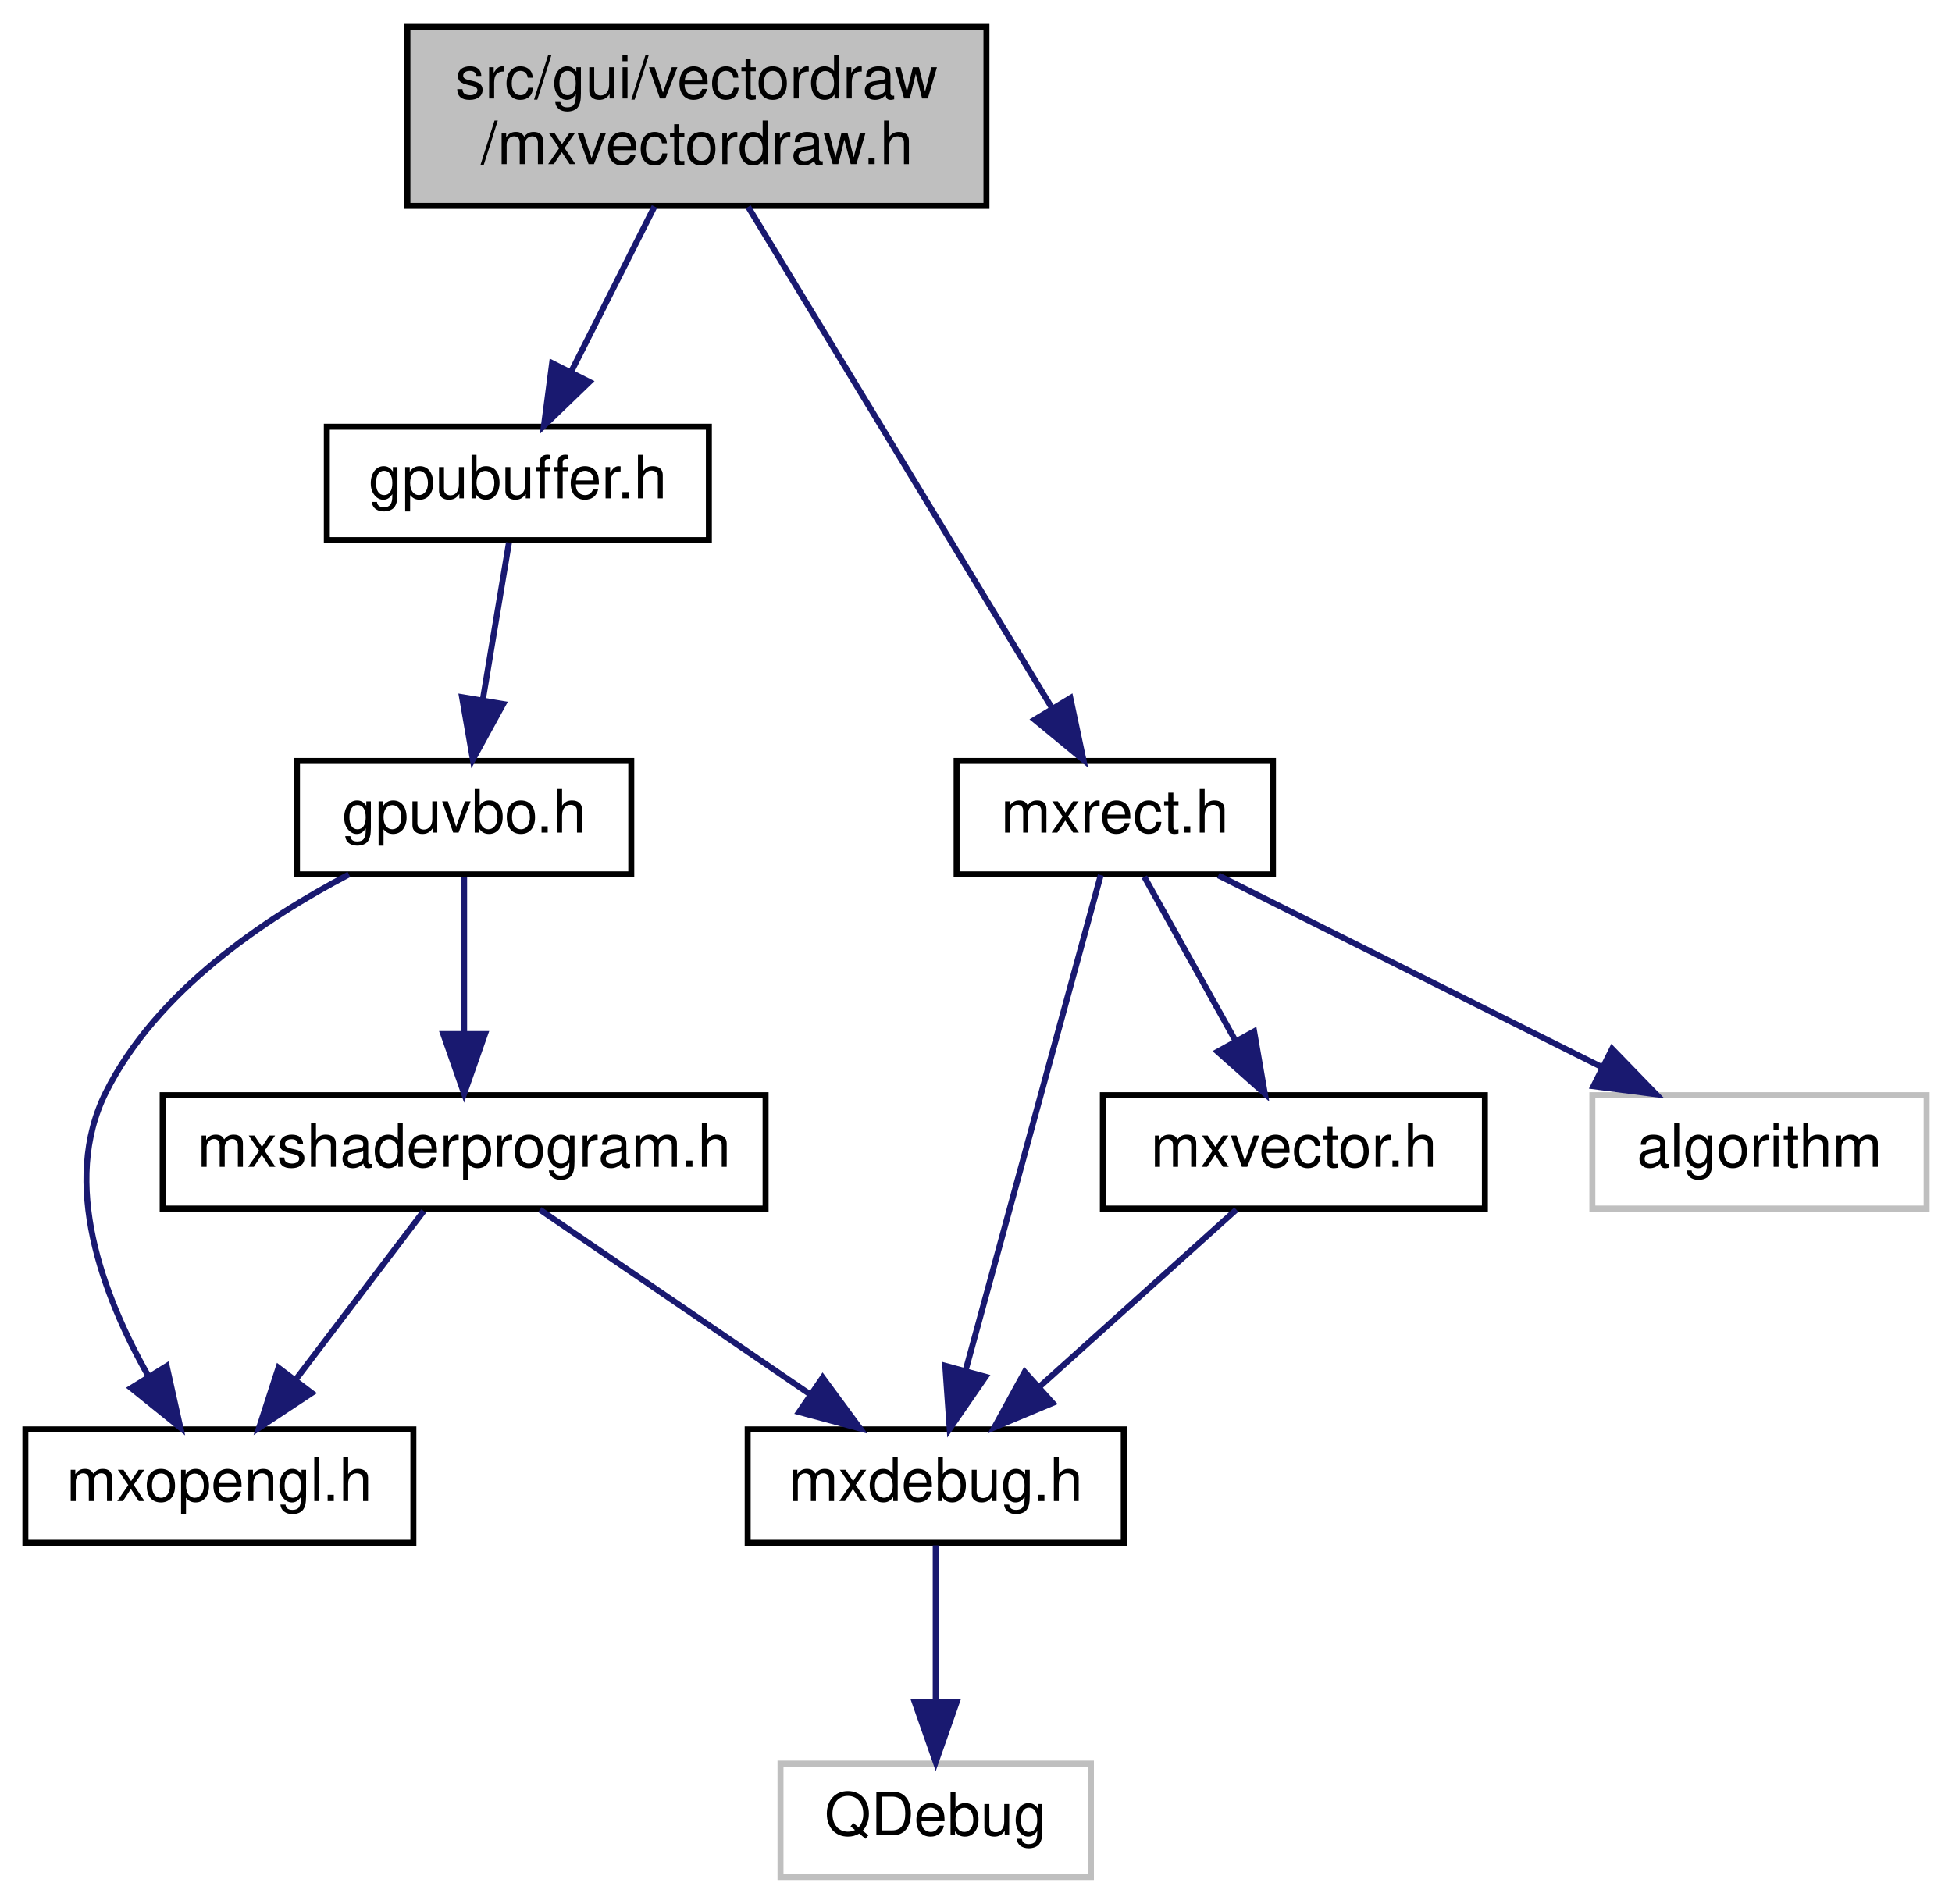
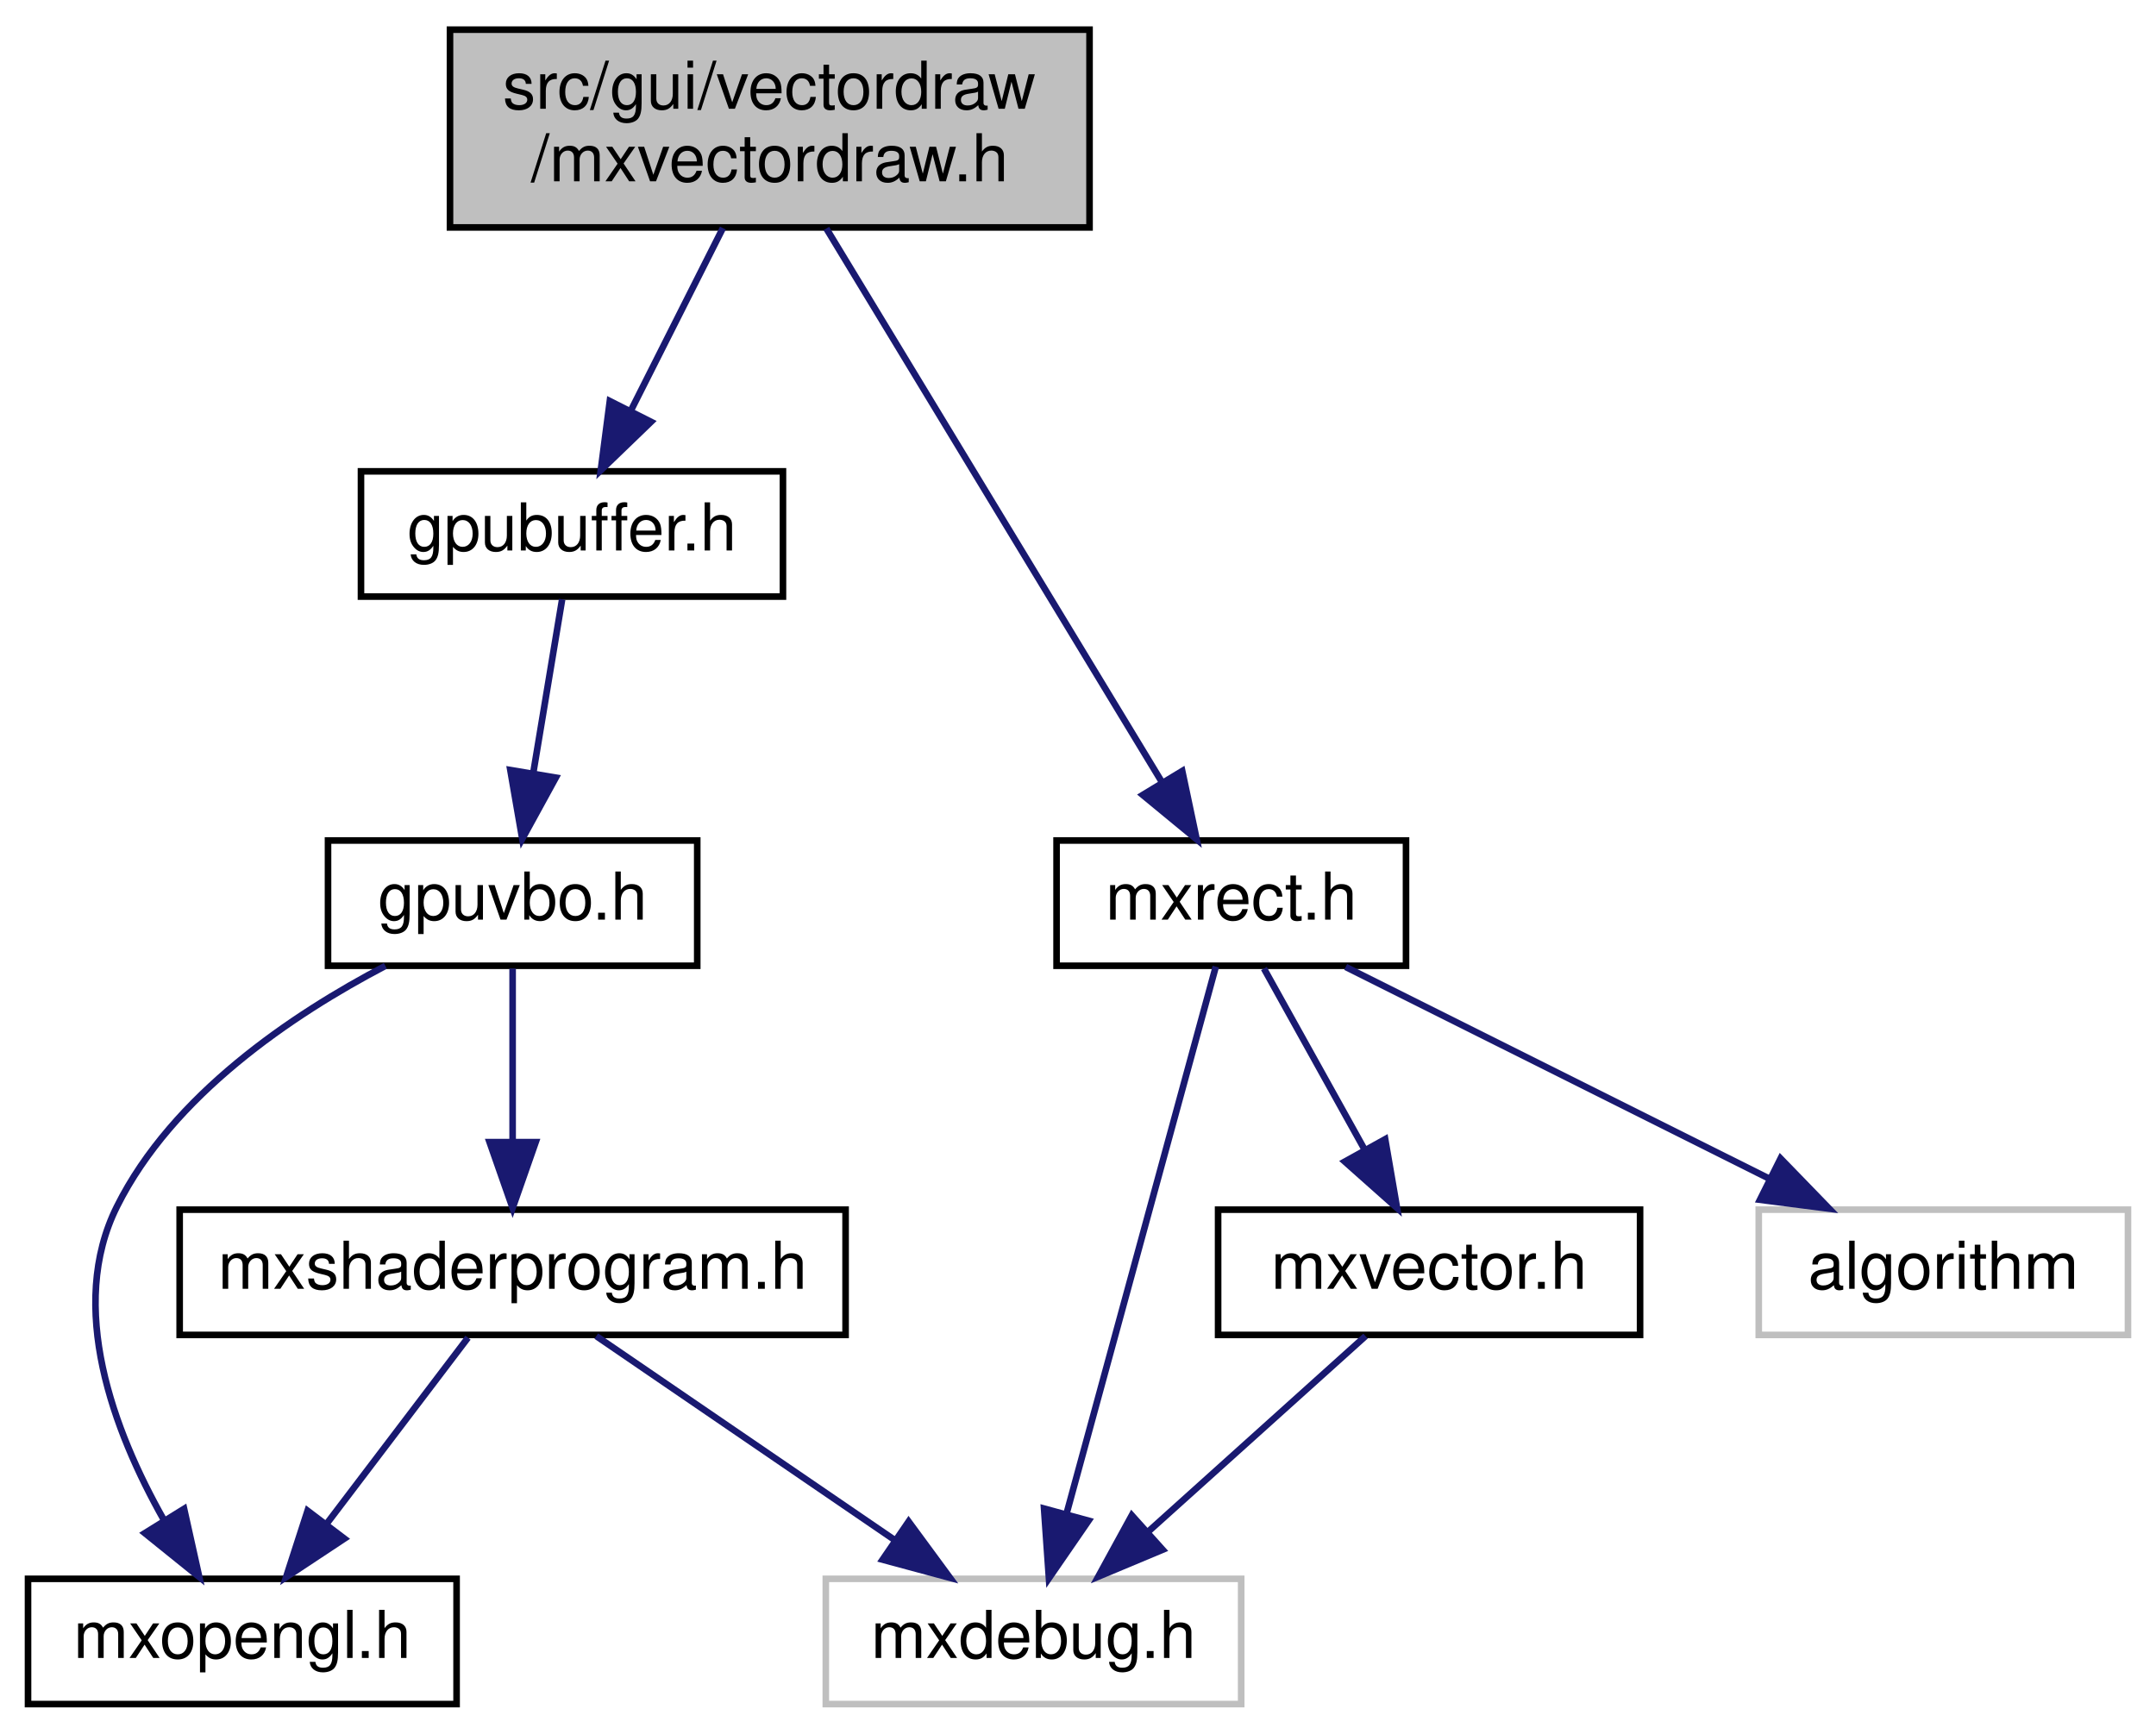
- <svg xmlns="http://www.w3.org/2000/svg" xmlns:xlink="http://www.w3.org/1999/xlink" width="327pt" height="319pt" viewBox="0.00 0.00 326.50 319.00">
-   <g id="graph0" class="graph" transform="scale(1 1) rotate(0) translate(4 315)">
+ <svg xmlns="http://www.w3.org/2000/svg" xmlns:xlink="http://www.w3.org/1999/xlink" width="327pt" height="263pt" viewBox="0.00 0.00 326.50 263.00">
+   <g id="graph0" class="graph" transform="scale(1 1) rotate(0) translate(4 259)">
    <g id="node1" class="node">
      <g id="a_node1">
        <a xlink:title=" ">
-           <polygon fill="#bfbfbf" stroke="black" points="64,-280.5 64,-310.5 161,-310.5 161,-280.5 64,-280.5" />
-           <text text-anchor="start" x="72" y="-298.5" font-family="Helvetica,sans-Serif" font-size="10.00">src/gui/vectordraw</text>
-           <text text-anchor="middle" x="112.5" y="-287.5" font-family="Helvetica,sans-Serif" font-size="10.00">/mxvectordraw.h</text>
+           <polygon fill="#bfbfbf" stroke="black" points="64,-224.5 64,-254.5 161,-254.5 161,-224.5 64,-224.5" />
+           <text text-anchor="start" x="72" y="-242.5" font-family="Helvetica,sans-Serif" font-size="10.00">src/gui/vectordraw</text>
+           <text text-anchor="middle" x="112.5" y="-231.5" font-family="Helvetica,sans-Serif" font-size="10.00">/mxvectordraw.h</text>
        </a>
      </g>
    </g>
    <g id="node2" class="node">
      <g id="a_node2">
        <a xlink:href="gpubuffer_8h.html" target="_top" xlink:title=" ">
-           <polygon fill="none" stroke="black" points="50.5,-224.5 50.5,-243.5 114.5,-243.5 114.5,-224.5 50.5,-224.5" />
-           <text text-anchor="middle" x="82.5" y="-231.5" font-family="Helvetica,sans-Serif" font-size="10.00">gpubuffer.h</text>
+           <polygon fill="none" stroke="black" points="50.5,-168.5 50.5,-187.5 114.5,-187.5 114.5,-168.5 50.5,-168.5" />
+           <text text-anchor="middle" x="82.5" y="-175.5" font-family="Helvetica,sans-Serif" font-size="10.00">gpubuffer.h</text>
        </a>
      </g>
    </g>
    <g id="edge1" class="edge">
-       <path fill="none" stroke="midnightblue" d="M105.39,-280.4C101.21,-272.11 95.89,-261.55 91.43,-252.71" />
-       <polygon fill="midnightblue" stroke="midnightblue" points="94.49,-251.01 86.87,-243.66 88.24,-254.16 94.49,-251.01" />
+       <path fill="none" stroke="midnightblue" d="M105.39,-224.4C101.21,-216.11 95.89,-205.55 91.43,-196.71" />
+       <polygon fill="midnightblue" stroke="midnightblue" points="94.49,-195.01 86.87,-187.66 88.24,-198.16 94.49,-195.01" />
    </g>
-     <g id="node8" class="node">
-       <g id="a_node8">
+     <g id="node7" class="node">
+       <g id="a_node7">
        <a xlink:href="mxrect_8h.html" target="_top" xlink:title=" ">
-           <polygon fill="none" stroke="black" points="156,-168.5 156,-187.5 209,-187.5 209,-168.5 156,-168.5" />
-           <text text-anchor="middle" x="182.5" y="-175.5" font-family="Helvetica,sans-Serif" font-size="10.00">mxrect.h</text>
+           <polygon fill="none" stroke="black" points="156,-112.5 156,-131.5 209,-131.5 209,-112.5 156,-112.5" />
+           <text text-anchor="middle" x="182.5" y="-119.5" font-family="Helvetica,sans-Serif" font-size="10.00">mxrect.h</text>
        </a>
      </g>
    </g>
-     <g id="edge8" class="edge">
-       <path fill="none" stroke="midnightblue" d="M121.08,-280.34C133.93,-259.15 158.11,-219.24 171.99,-196.34" />
-       <polygon fill="midnightblue" stroke="midnightblue" points="175.06,-198.04 177.25,-187.67 169.07,-194.41 175.06,-198.04" />
+     <g id="edge7" class="edge">
+       <path fill="none" stroke="midnightblue" d="M121.08,-224.34C133.93,-203.15 158.11,-163.24 171.99,-140.34" />
+       <polygon fill="midnightblue" stroke="midnightblue" points="175.06,-142.04 177.25,-131.67 169.07,-138.41 175.06,-142.04" />
    </g>
    <g id="node3" class="node">
      <g id="a_node3">
        <a xlink:href="gpuvbo_8h.html" target="_top" xlink:title=" ">
-           <polygon fill="none" stroke="black" points="45.5,-168.5 45.5,-187.5 101.5,-187.5 101.5,-168.5 45.5,-168.5" />
-           <text text-anchor="middle" x="73.5" y="-175.5" font-family="Helvetica,sans-Serif" font-size="10.00">gpuvbo.h</text>
+           <polygon fill="none" stroke="black" points="45.5,-112.5 45.5,-131.5 101.5,-131.5 101.5,-112.5 45.5,-112.5" />
+           <text text-anchor="middle" x="73.5" y="-119.5" font-family="Helvetica,sans-Serif" font-size="10.00">gpuvbo.h</text>
        </a>
      </g>
    </g>
    <g id="edge2" class="edge">
-       <path fill="none" stroke="midnightblue" d="M81.01,-224.08C79.82,-216.93 78.11,-206.64 76.62,-197.69" />
-       <polygon fill="midnightblue" stroke="midnightblue" points="80.05,-197.04 74.96,-187.75 73.15,-198.19 80.05,-197.04" />
+       <path fill="none" stroke="midnightblue" d="M81.01,-168.08C79.82,-160.93 78.11,-150.64 76.62,-141.69" />
+       <polygon fill="midnightblue" stroke="midnightblue" points="80.05,-141.04 74.96,-131.75 73.15,-142.19 80.05,-141.04" />
    </g>
    <g id="node4" class="node">
      <g id="a_node4">
        <a xlink:href="mxopengl_8h.html" target="_top" xlink:title=" ">
-           <polygon fill="none" stroke="black" points="0,-56.5 0,-75.5 65,-75.5 65,-56.5 0,-56.5" />
-           <text text-anchor="middle" x="32.5" y="-63.5" font-family="Helvetica,sans-Serif" font-size="10.00">mxopengl.h</text>
+           <polygon fill="none" stroke="black" points="0,-0.5 0,-19.5 65,-19.5 65,-0.5 0,-0.5" />
+           <text text-anchor="middle" x="32.5" y="-7.5" font-family="Helvetica,sans-Serif" font-size="10.00">mxopengl.h</text>
        </a>
      </g>
    </g>
    <g id="edge3" class="edge">
-       <path fill="none" stroke="midnightblue" d="M54.2,-168.48C40.07,-161.08 21.94,-148.89 13.5,-132 5.88,-116.77 12.97,-97.96 20.56,-84.51" />
-       <polygon fill="midnightblue" stroke="midnightblue" points="23.67,-86.12 25.97,-75.78 17.72,-82.43 23.67,-86.12" />
+       <path fill="none" stroke="midnightblue" d="M54.2,-112.48C40.07,-105.08 21.94,-92.89 13.5,-76 5.88,-60.77 12.97,-41.96 20.56,-28.51" />
+       <polygon fill="midnightblue" stroke="midnightblue" points="23.67,-30.12 25.97,-19.78 17.72,-26.43 23.67,-30.12" />
    </g>
    <g id="node5" class="node">
      <g id="a_node5">
        <a xlink:href="mxshaderprogram_8h.html" target="_top" xlink:title=" ">
-           <polygon fill="none" stroke="black" points="23,-112.5 23,-131.5 124,-131.5 124,-112.5 23,-112.5" />
-           <text text-anchor="middle" x="73.5" y="-119.5" font-family="Helvetica,sans-Serif" font-size="10.00">mxshaderprogram.h</text>
+           <polygon fill="none" stroke="black" points="23,-56.5 23,-75.5 124,-75.5 124,-56.5 23,-56.5" />
+           <text text-anchor="middle" x="73.5" y="-63.5" font-family="Helvetica,sans-Serif" font-size="10.00">mxshaderprogram.h</text>
        </a>
      </g>
    </g>
    <g id="edge4" class="edge">
-       <path fill="none" stroke="midnightblue" d="M73.5,-168.08C73.5,-161.01 73.5,-150.86 73.5,-141.99" />
-       <polygon fill="midnightblue" stroke="midnightblue" points="77,-141.75 73.5,-131.75 70,-141.75 77,-141.75" />
+       <path fill="none" stroke="midnightblue" d="M73.5,-112.08C73.5,-105.01 73.5,-94.86 73.5,-85.99" />
+       <polygon fill="midnightblue" stroke="midnightblue" points="77,-85.75 73.5,-75.75 70,-85.75 77,-85.75" />
    </g>
-     <g id="edge7" class="edge">
-       <path fill="none" stroke="midnightblue" d="M66.73,-112.08C60.94,-104.46 52.44,-93.26 45.36,-83.94" />
-       <polygon fill="midnightblue" stroke="midnightblue" points="47.98,-81.6 39.14,-75.75 42.4,-85.83 47.98,-81.6" />
+     <g id="edge6" class="edge">
+       <path fill="none" stroke="midnightblue" d="M66.73,-56.08C60.94,-48.46 52.44,-37.26 45.36,-27.94" />
+       <polygon fill="midnightblue" stroke="midnightblue" points="47.98,-25.6 39.14,-19.75 42.4,-29.83 47.98,-25.6" />
    </g>
    <g id="node6" class="node">
      <g id="a_node6">
-         <a xlink:href="mxdebug_8h.html" target="_top" xlink:title=" ">
-           <polygon fill="none" stroke="black" points="121,-56.5 121,-75.5 184,-75.5 184,-56.5 121,-56.5" />
-           <text text-anchor="middle" x="152.5" y="-63.5" font-family="Helvetica,sans-Serif" font-size="10.00">mxdebug.h</text>
+         <a xlink:title=" ">
+           <polygon fill="none" stroke="#bfbfbf" points="121,-0.5 121,-19.5 184,-19.5 184,-0.5 121,-0.5" />
+           <text text-anchor="middle" x="152.5" y="-7.5" font-family="Helvetica,sans-Serif" font-size="10.00">mxdebug.h</text>
        </a>
      </g>
    </g>
    <g id="edge5" class="edge">
-       <path fill="none" stroke="midnightblue" d="M86.19,-112.32C98.4,-103.98 117.08,-91.21 131.5,-81.35" />
-       <polygon fill="midnightblue" stroke="midnightblue" points="133.56,-84.19 139.84,-75.65 129.61,-78.41 133.56,-84.19" />
+       <path fill="none" stroke="midnightblue" d="M86.19,-56.32C98.4,-47.98 117.08,-35.21 131.5,-25.35" />
+       <polygon fill="midnightblue" stroke="midnightblue" points="133.56,-28.19 139.84,-19.65 129.61,-22.41 133.56,-28.19" />
    </g>
-     <g id="node7" class="node">
-       <g id="a_node7">
-         <a xlink:title=" ">
-           <polygon fill="none" stroke="#bfbfbf" points="126.5,-0.5 126.5,-19.5 178.5,-19.5 178.5,-0.5 126.5,-0.5" />
-           <text text-anchor="middle" x="152.5" y="-7.5" font-family="Helvetica,sans-Serif" font-size="10.00">QDebug</text>
+     <g id="edge8" class="edge">
+       <path fill="none" stroke="midnightblue" d="M180.15,-112.37C175.28,-94.54 164.04,-53.3 157.48,-29.27" />
+       <polygon fill="midnightblue" stroke="midnightblue" points="160.85,-28.32 154.84,-19.59 154.1,-30.16 160.85,-28.32" />
+     </g>
+     <g id="node8" class="node">
+       <g id="a_node8">
+         <a xlink:href="mxvector_8h.html" target="_top" xlink:title=" ">
+           <polygon fill="none" stroke="black" points="180.5,-56.5 180.5,-75.5 244.5,-75.5 244.5,-56.5 180.5,-56.5" />
+           <text text-anchor="middle" x="212.5" y="-63.5" font-family="Helvetica,sans-Serif" font-size="10.00">mxvector.h</text>
        </a>
      </g>
    </g>
-     <g id="edge6" class="edge">
-       <path fill="none" stroke="midnightblue" d="M152.5,-56.08C152.5,-49.01 152.5,-38.86 152.5,-29.99" />
-       <polygon fill="midnightblue" stroke="midnightblue" points="156,-29.75 152.5,-19.75 149,-29.75 156,-29.75" />
-     </g>
    <g id="edge9" class="edge">
-       <path fill="none" stroke="midnightblue" d="M180.15,-168.37C175.28,-150.54 164.04,-109.3 157.48,-85.27" />
-       <polygon fill="midnightblue" stroke="midnightblue" points="160.85,-84.32 154.84,-75.59 154.1,-86.16 160.85,-84.32" />
+       <path fill="none" stroke="midnightblue" d="M187.45,-112.08C191.6,-104.61 197.65,-93.72 202.77,-84.52" />
+       <polygon fill="midnightblue" stroke="midnightblue" points="205.84,-86.19 207.64,-75.75 199.72,-82.79 205.84,-86.19" />
    </g>
    <g id="node9" class="node">
      <g id="a_node9">
-         <a xlink:href="mxvector_8h.html" target="_top" xlink:title=" ">
-           <polygon fill="none" stroke="black" points="180.5,-112.5 180.5,-131.5 244.5,-131.5 244.5,-112.5 180.5,-112.5" />
-           <text text-anchor="middle" x="212.5" y="-119.5" font-family="Helvetica,sans-Serif" font-size="10.00">mxvector.h</text>
+         <a xlink:title=" ">
+           <polygon fill="none" stroke="#bfbfbf" points="262.5,-56.5 262.5,-75.5 318.5,-75.5 318.5,-56.5 262.5,-56.5" />
+           <text text-anchor="middle" x="290.5" y="-63.5" font-family="Helvetica,sans-Serif" font-size="10.00">algorithm</text>
        </a>
      </g>
    </g>
+     <g id="edge11" class="edge">
+       <path fill="none" stroke="midnightblue" d="M199.85,-112.32C217.17,-103.66 244.02,-90.24 264,-80.25" />
+       <polygon fill="midnightblue" stroke="midnightblue" points="265.81,-83.26 273.19,-75.65 262.68,-77 265.81,-83.26" />
+     </g>
    <g id="edge10" class="edge">
-       <path fill="none" stroke="midnightblue" d="M187.45,-168.08C191.6,-160.61 197.65,-149.72 202.77,-140.52" />
-       <polygon fill="midnightblue" stroke="midnightblue" points="205.84,-142.19 207.64,-131.75 199.72,-138.79 205.84,-142.19" />
-     </g>
-     <g id="node10" class="node">
-       <g id="a_node10">
-         <a xlink:title=" ">
-           <polygon fill="none" stroke="#bfbfbf" points="262.5,-112.5 262.5,-131.5 318.5,-131.5 318.5,-112.5 262.5,-112.5" />
-           <text text-anchor="middle" x="290.5" y="-119.5" font-family="Helvetica,sans-Serif" font-size="10.00">algorithm</text>
-         </a>
-       </g>
-     </g>
-     <g id="edge12" class="edge">
-       <path fill="none" stroke="midnightblue" d="M199.85,-168.32C217.17,-159.66 244.02,-146.24 264,-136.25" />
-       <polygon fill="midnightblue" stroke="midnightblue" points="265.81,-139.26 273.19,-131.65 262.68,-133 265.81,-139.26" />
-     </g>
-     <g id="edge11" class="edge">
-       <path fill="none" stroke="midnightblue" d="M202.86,-112.32C193.99,-104.34 180.63,-92.31 169.89,-82.65" />
-       <polygon fill="midnightblue" stroke="midnightblue" points="172.09,-79.92 162.32,-75.83 167.41,-85.13 172.09,-79.92" />
+       <path fill="none" stroke="midnightblue" d="M202.86,-56.32C193.99,-48.34 180.63,-36.31 169.89,-26.65" />
+       <polygon fill="midnightblue" stroke="midnightblue" points="172.09,-23.92 162.32,-19.83 167.41,-29.13 172.09,-23.92" />
    </g>
  </g>
</svg>
